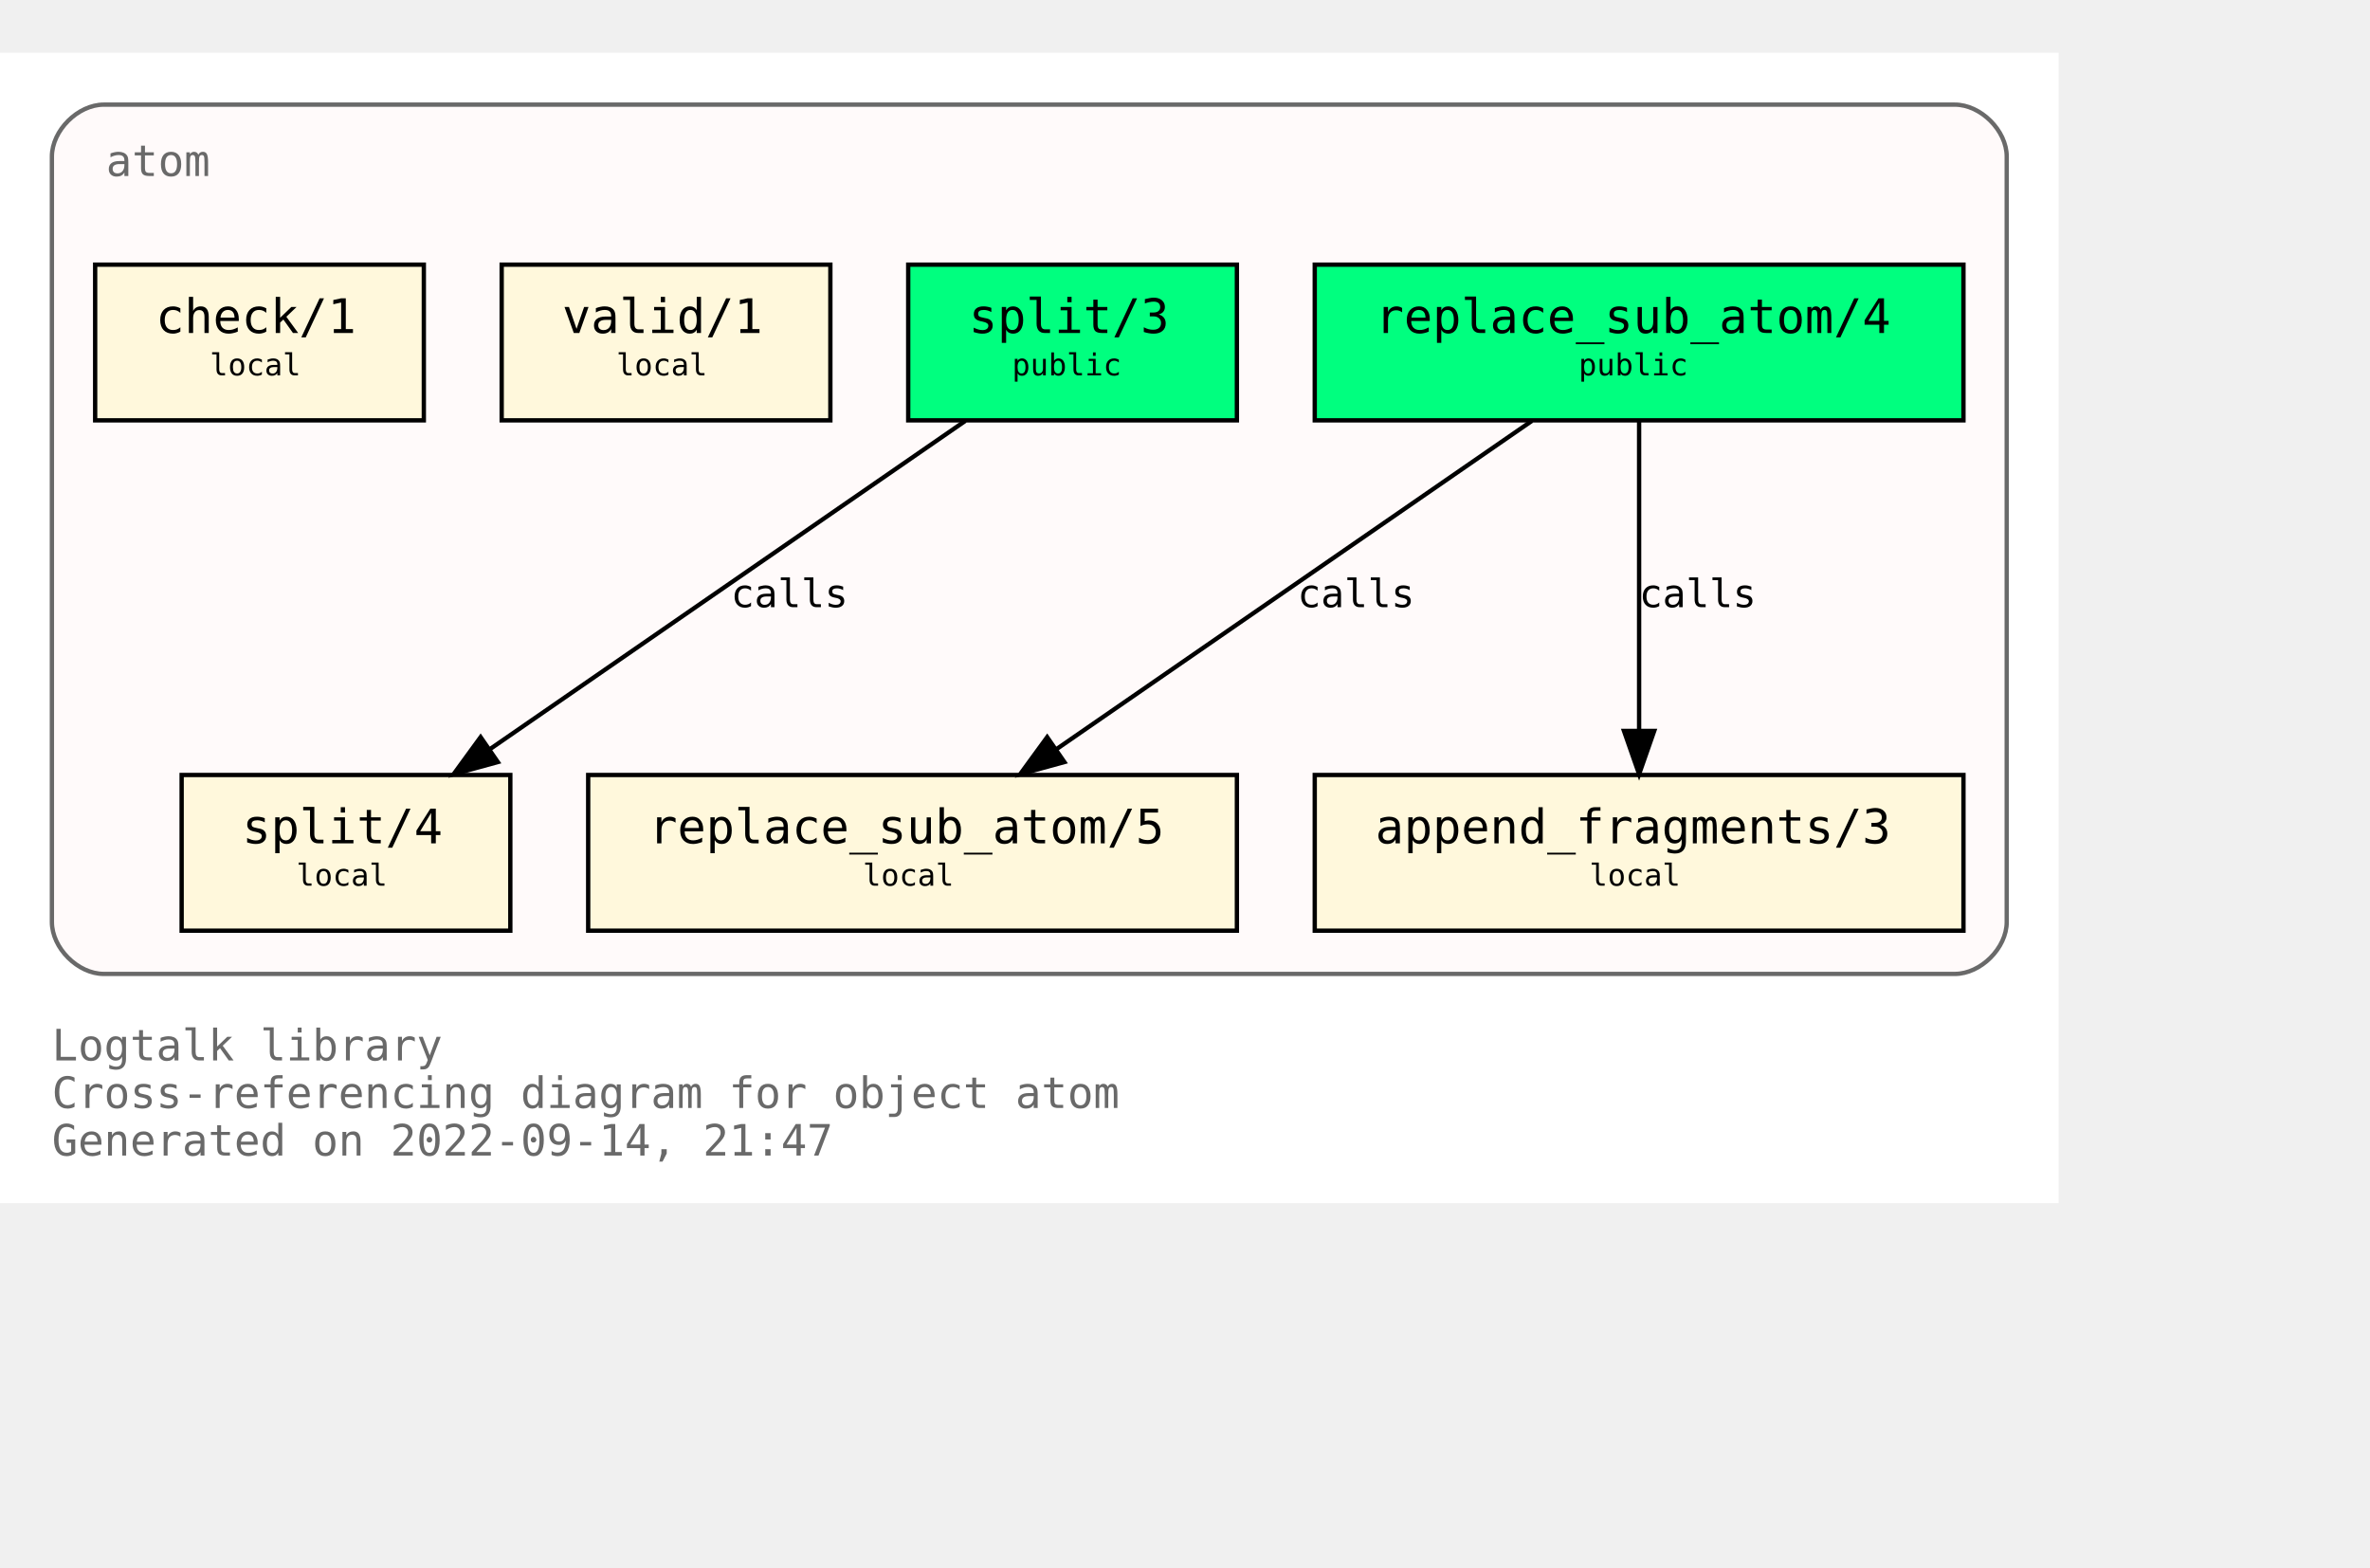
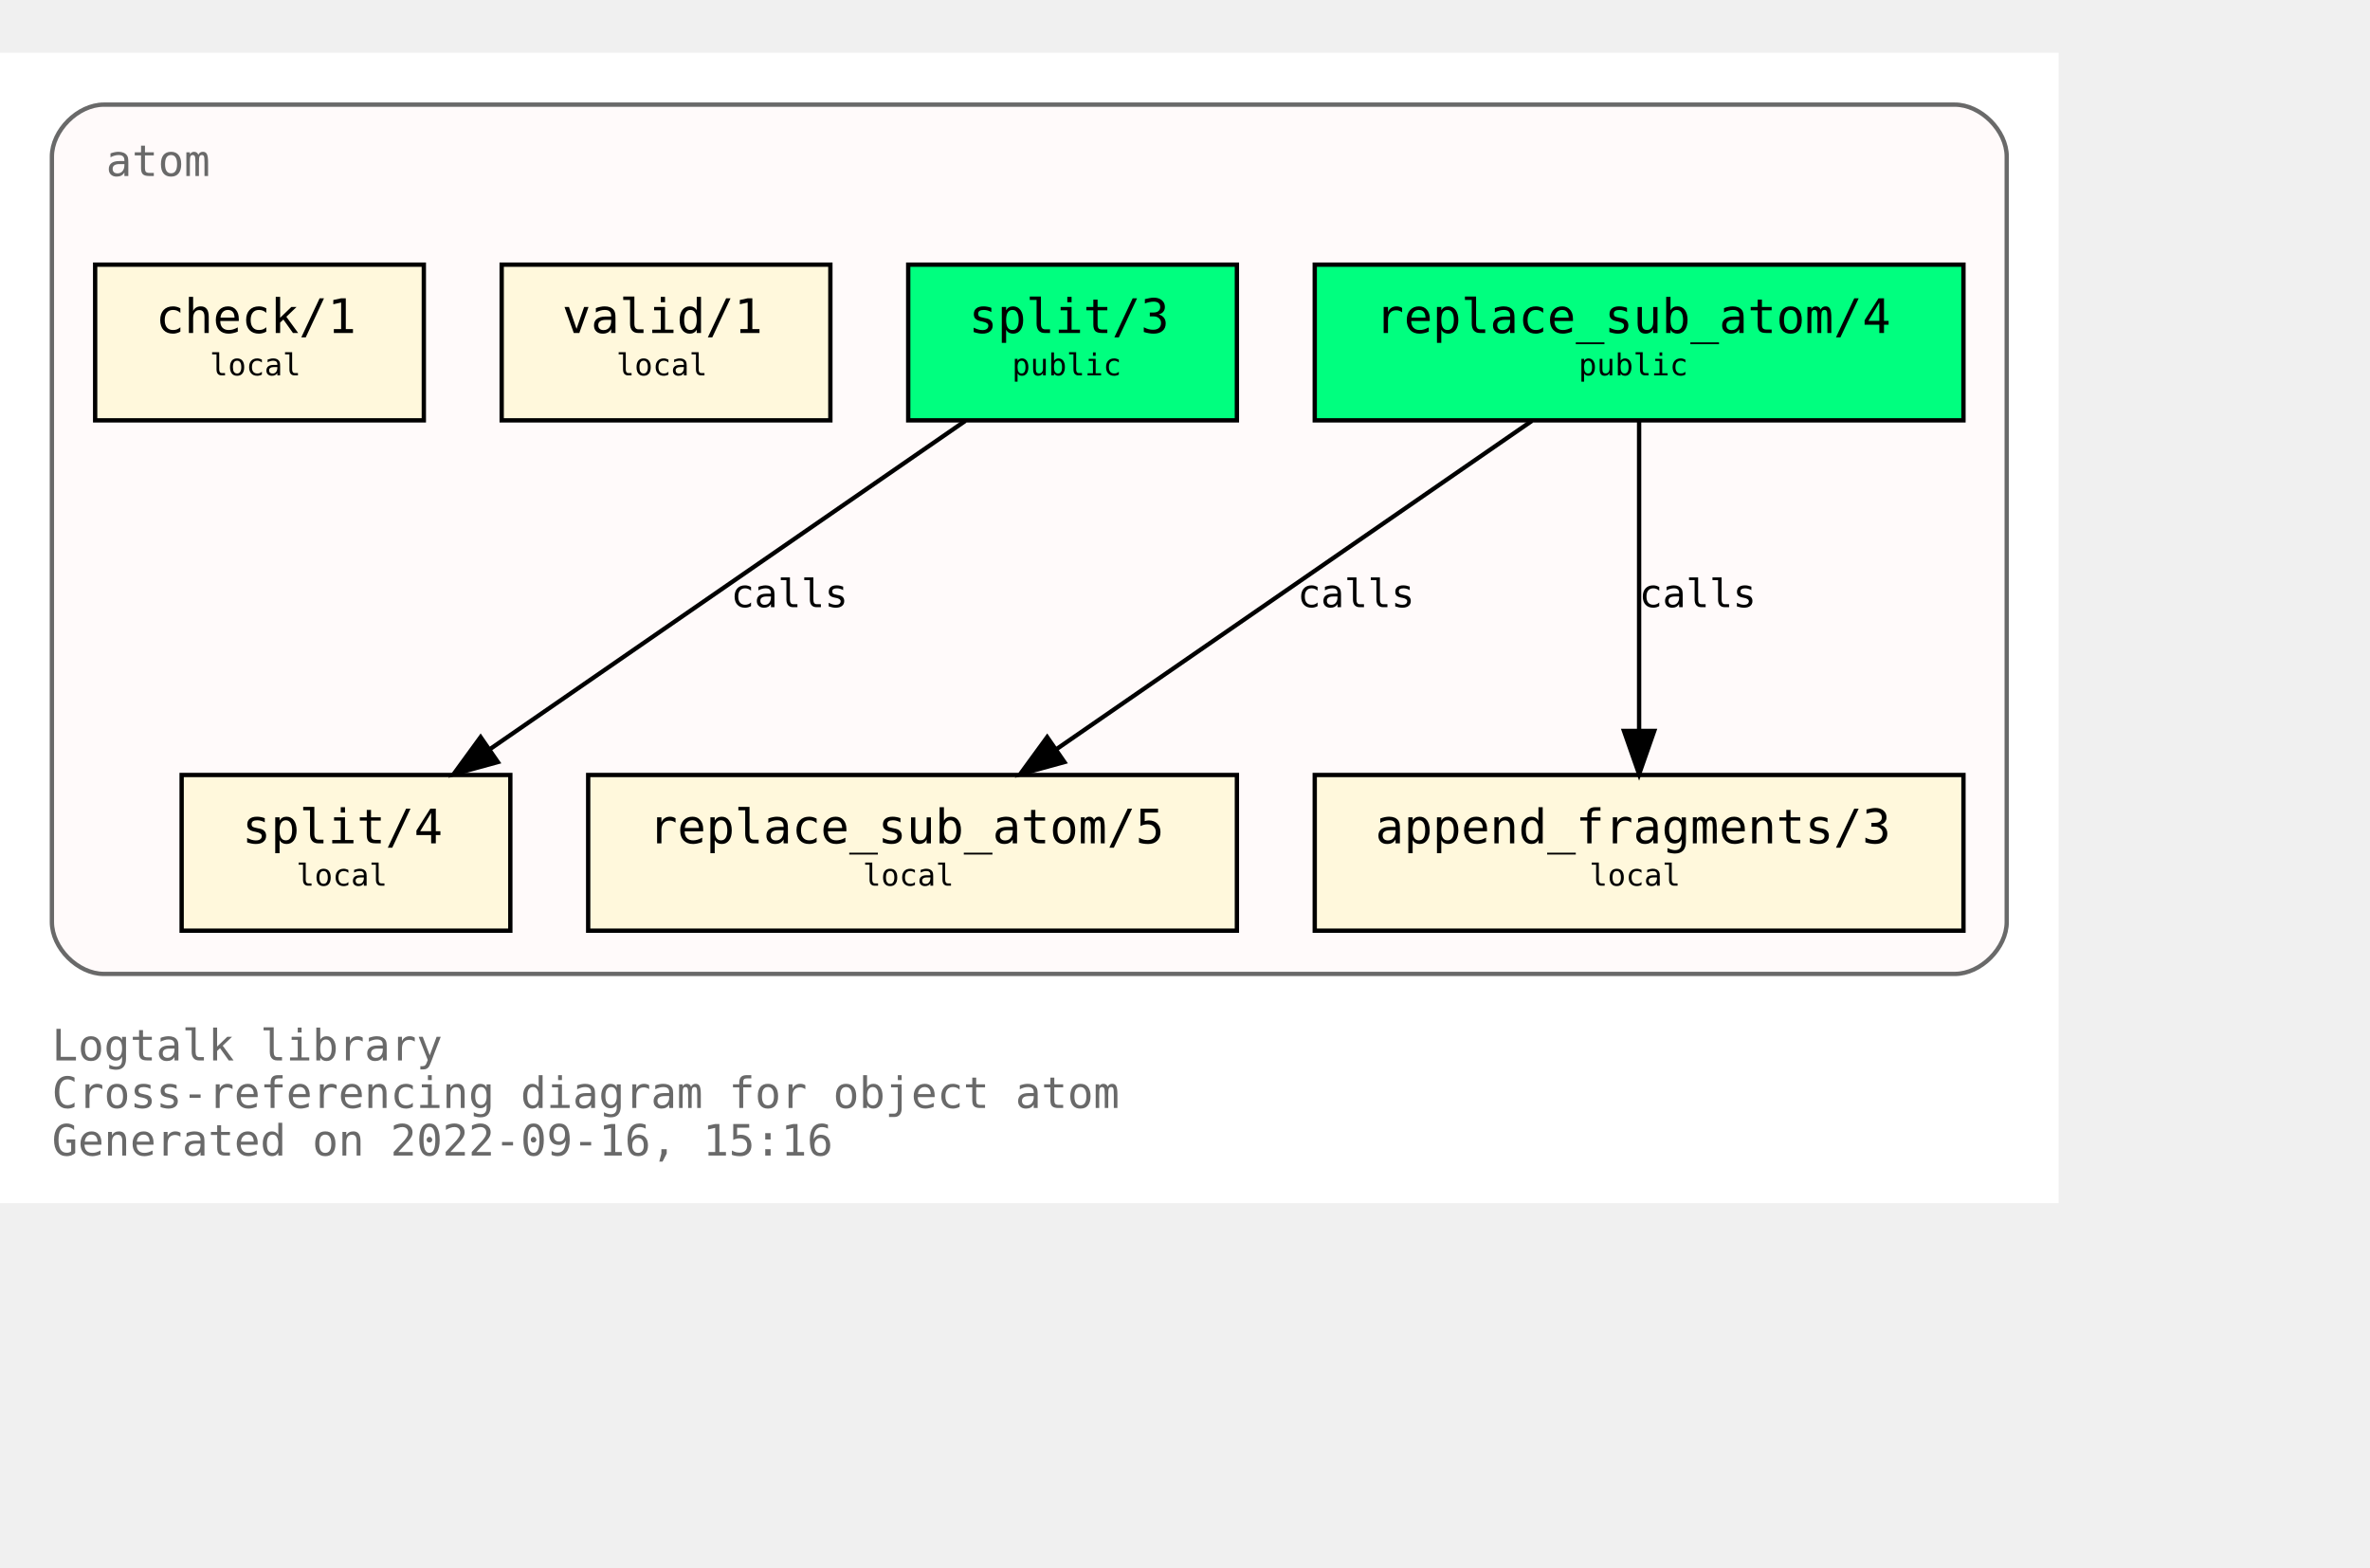
<svg xmlns="http://www.w3.org/2000/svg" xmlns:xlink="http://www.w3.org/1999/xlink" width="620pt" height="410pt" viewBox="72.00 72.00 548.00 338.00">
  <g id="graph0" class="graph" transform="scale(1 1) rotate(0) translate(76 334)">
    <polygon fill="white" stroke="transparent" points="-4,4 -4,-262 472,-262 472,4 -4,4" />
    <text text-anchor="start" x="8" y="-29" font-family="Monospace" font-size="10.00" fill="dimgray">Logtalk library</text>
    <text text-anchor="start" x="8" y="-18" font-family="Monospace" font-size="10.00" fill="dimgray">Cross-referencing diagram for object atom</text>
-     <text text-anchor="start" x="8" y="-7" font-family="Monospace" font-size="10.00" fill="dimgray">Generated on 2022-09-14, 21:47</text>
+     <text text-anchor="start" x="8" y="-7" font-family="Monospace" font-size="10.00" fill="dimgray">Generated on 2022-09-16, 15:16</text>
    <g id="clust1" class="cluster">
      <g id="a_clust1">
        <a xlink:title="atom">
          <path fill="snow" stroke="dimgray" d="M20,-49C20,-49 448,-49 448,-49 454,-49 460,-55 460,-61 460,-61 460,-238 460,-238 460,-244 454,-250 448,-250 448,-250 20,-250 20,-250 14,-250 8,-244 8,-238 8,-238 8,-61 8,-61 8,-55 14,-49 20,-49" />
          <g id="a_clust1_0">
-             <a xlink:href="https://github.com/LogtalkDotOrg/logtalk3/tree/e74494ee81fba3b951750c186792faed9ce7bc96/library/types/atom.lgt" xlink:title="https://github.com/LogtalkDotOrg/logtalk3/tree/e74494ee81fba3b951750c186792faed9ce7bc96/library/types/atom.lgt">
+             <a xlink:href="https://github.com/LogtalkDotOrg/logtalk3/tree/b0f0197718b939aa36f07c01fb7b56a8811dd19b/library/types/atom.lgt" xlink:title="https://github.com/LogtalkDotOrg/logtalk3/tree/b0f0197718b939aa36f07c01fb7b56a8811dd19b/library/types/atom.lgt">
              <text text-anchor="start" x="20.5" y="-233.5" font-family="Monospace" font-size="10.00" fill="dimgray">atom</text>
            </a>
          </g>
        </a>
      </g>
    </g>
    <g id="node1" class="node">
      <g id="a_node1">
-         <a xlink:href="https://github.com/LogtalkDotOrg/logtalk3/tree/e74494ee81fba3b951750c186792faed9ce7bc96/library/types/atom.lgt#L32" xlink:title="https://github.com/LogtalkDotOrg/logtalk3/tree/e74494ee81fba3b951750c186792faed9ce7bc96/library/types/atom.lgt#L32">
+         <a xlink:href="https://github.com/LogtalkDotOrg/logtalk3/tree/b0f0197718b939aa36f07c01fb7b56a8811dd19b/library/types/atom.lgt#L32" xlink:title="https://github.com/LogtalkDotOrg/logtalk3/tree/b0f0197718b939aa36f07c01fb7b56a8811dd19b/library/types/atom.lgt#L32">
          <polygon fill="springgreen" stroke="black" points="450,-213 300,-213 300,-177 450,-177 450,-213" />
          <text text-anchor="start" x="308" y="-197.8" font-family="Monospace" font-size="9.00"> </text>
          <text text-anchor="start" x="314" y="-197.2" font-family="Monospace" font-size="11.00">replace_sub_atom/4</text>
          <text text-anchor="start" x="436" y="-197.8" font-family="Monospace" font-size="9.00"> </text>
          <text text-anchor="start" x="308" y="-186.8" font-family="Monospace" font-size="9.00"> </text>
          <text text-anchor="start" x="361" y="-187.4" font-family="Monospace" font-size="7.00">public</text>
          <text text-anchor="start" x="436" y="-186.8" font-family="Monospace" font-size="9.00"> </text>
        </a>
      </g>
    </g>
    <g id="node4" class="node">
      <g id="a_node4">
-         <a xlink:href="https://github.com/LogtalkDotOrg/logtalk3/tree/e74494ee81fba3b951750c186792faed9ce7bc96/library/types/atom.lgt#L54" xlink:title="https://github.com/LogtalkDotOrg/logtalk3/tree/e74494ee81fba3b951750c186792faed9ce7bc96/library/types/atom.lgt#L54">
+         <a xlink:href="https://github.com/LogtalkDotOrg/logtalk3/tree/b0f0197718b939aa36f07c01fb7b56a8811dd19b/library/types/atom.lgt#L54" xlink:title="https://github.com/LogtalkDotOrg/logtalk3/tree/b0f0197718b939aa36f07c01fb7b56a8811dd19b/library/types/atom.lgt#L54">
          <polygon fill="cornsilk" stroke="black" points="282,-95 132,-95 132,-59 282,-59 282,-95" />
          <text text-anchor="start" x="140" y="-79.8" font-family="Monospace" font-size="9.00"> </text>
          <text text-anchor="start" x="146" y="-79.2" font-family="Monospace" font-size="11.00">replace_sub_atom/5</text>
          <text text-anchor="start" x="268" y="-79.8" font-family="Monospace" font-size="9.00"> </text>
          <text text-anchor="start" x="140" y="-68.8" font-family="Monospace" font-size="9.00"> </text>
          <text text-anchor="start" x="195.5" y="-69.4" font-family="Monospace" font-size="7.00">local</text>
          <text text-anchor="start" x="268" y="-68.8" font-family="Monospace" font-size="9.00"> </text>
        </a>
      </g>
    </g>
    <g id="edge1" class="edge">
      <g id="a_edge1">
-         <a xlink:href="https://github.com/LogtalkDotOrg/logtalk3/tree/e74494ee81fba3b951750c186792faed9ce7bc96/library/types/atom.lgt#L46" xlink:title="calls">
+         <a xlink:href="https://github.com/LogtalkDotOrg/logtalk3/tree/b0f0197718b939aa36f07c01fb7b56a8811dd19b/library/types/atom.lgt#L46" xlink:title="calls">
          <path fill="none" stroke="black" d="M350.21,-176.88C321.05,-156.75 272.53,-123.25 240.16,-100.89" />
          <polygon fill="black" stroke="black" points="242.11,-97.99 231.89,-95.19 238.13,-103.75 242.11,-97.99" />
        </a>
      </g>
      <g id="a_edge1-label">
-         <a xlink:href="https://github.com/LogtalkDotOrg/logtalk3/tree/e74494ee81fba3b951750c186792faed9ce7bc96/library/types/atom.lgt#L46" xlink:title="https://github.com/LogtalkDotOrg/logtalk3/tree/e74494ee81fba3b951750c186792faed9ce7bc96/library/types/atom.lgt#L46">
+         <a xlink:href="https://github.com/LogtalkDotOrg/logtalk3/tree/b0f0197718b939aa36f07c01fb7b56a8811dd19b/library/types/atom.lgt#L46" xlink:title="https://github.com/LogtalkDotOrg/logtalk3/tree/b0f0197718b939aa36f07c01fb7b56a8811dd19b/library/types/atom.lgt#L46">
          <text text-anchor="start" x="296" y="-133.8" font-family="Monospace" font-size="9.00">calls</text>
        </a>
      </g>
    </g>
    <g id="node5" class="node">
      <g id="a_node5">
-         <a xlink:href="https://github.com/LogtalkDotOrg/logtalk3/tree/e74494ee81fba3b951750c186792faed9ce7bc96/library/types/atom.lgt#L65" xlink:title="https://github.com/LogtalkDotOrg/logtalk3/tree/e74494ee81fba3b951750c186792faed9ce7bc96/library/types/atom.lgt#L65">
+         <a xlink:href="https://github.com/LogtalkDotOrg/logtalk3/tree/b0f0197718b939aa36f07c01fb7b56a8811dd19b/library/types/atom.lgt#L65" xlink:title="https://github.com/LogtalkDotOrg/logtalk3/tree/b0f0197718b939aa36f07c01fb7b56a8811dd19b/library/types/atom.lgt#L65">
          <polygon fill="cornsilk" stroke="black" points="450,-95 300,-95 300,-59 450,-59 450,-95" />
          <text text-anchor="start" x="308" y="-79.8" font-family="Monospace" font-size="9.00"> </text>
          <text text-anchor="start" x="314" y="-79.2" font-family="Monospace" font-size="11.00">append_fragments/3</text>
          <text text-anchor="start" x="436" y="-79.8" font-family="Monospace" font-size="9.00"> </text>
          <text text-anchor="start" x="308" y="-68.8" font-family="Monospace" font-size="9.00"> </text>
          <text text-anchor="start" x="363.5" y="-69.4" font-family="Monospace" font-size="7.00">local</text>
          <text text-anchor="start" x="436" y="-68.8" font-family="Monospace" font-size="9.00"> </text>
        </a>
      </g>
    </g>
    <g id="edge2" class="edge">
      <g id="a_edge2">
-         <a xlink:href="https://github.com/LogtalkDotOrg/logtalk3/tree/e74494ee81fba3b951750c186792faed9ce7bc96/library/types/atom.lgt#L46" xlink:title="calls">
+         <a xlink:href="https://github.com/LogtalkDotOrg/logtalk3/tree/b0f0197718b939aa36f07c01fb7b56a8811dd19b/library/types/atom.lgt#L46" xlink:title="calls">
          <path fill="none" stroke="black" d="M375,-176.88C375,-158.04 375,-127.47 375,-105.3" />
          <polygon fill="black" stroke="black" points="378.5,-105.19 375,-95.19 371.5,-105.19 378.5,-105.19" />
        </a>
      </g>
      <g id="a_edge2-label">
-         <a xlink:href="https://github.com/LogtalkDotOrg/logtalk3/tree/e74494ee81fba3b951750c186792faed9ce7bc96/library/types/atom.lgt#L46" xlink:title="https://github.com/LogtalkDotOrg/logtalk3/tree/e74494ee81fba3b951750c186792faed9ce7bc96/library/types/atom.lgt#L46">
+         <a xlink:href="https://github.com/LogtalkDotOrg/logtalk3/tree/b0f0197718b939aa36f07c01fb7b56a8811dd19b/library/types/atom.lgt#L46" xlink:title="https://github.com/LogtalkDotOrg/logtalk3/tree/b0f0197718b939aa36f07c01fb7b56a8811dd19b/library/types/atom.lgt#L46">
          <text text-anchor="start" x="375" y="-133.8" font-family="Monospace" font-size="9.00">calls</text>
        </a>
      </g>
    </g>
    <g id="node2" class="node">
      <g id="a_node2">
-         <a xlink:href="https://github.com/LogtalkDotOrg/logtalk3/tree/e74494ee81fba3b951750c186792faed9ce7bc96/library/types/atom.lgt#L39" xlink:title="https://github.com/LogtalkDotOrg/logtalk3/tree/e74494ee81fba3b951750c186792faed9ce7bc96/library/types/atom.lgt#L39">
+         <a xlink:href="https://github.com/LogtalkDotOrg/logtalk3/tree/b0f0197718b939aa36f07c01fb7b56a8811dd19b/library/types/atom.lgt#L39" xlink:title="https://github.com/LogtalkDotOrg/logtalk3/tree/b0f0197718b939aa36f07c01fb7b56a8811dd19b/library/types/atom.lgt#L39">
          <polygon fill="springgreen" stroke="black" points="282,-213 206,-213 206,-177 282,-177 282,-213" />
          <text text-anchor="start" x="214" y="-197.8" font-family="Monospace" font-size="9.00"> </text>
          <text text-anchor="start" x="220" y="-197.2" font-family="Monospace" font-size="11.00">split/3</text>
          <text text-anchor="start" x="268" y="-197.8" font-family="Monospace" font-size="9.00"> </text>
          <text text-anchor="start" x="214" y="-186.8" font-family="Monospace" font-size="9.00"> </text>
          <text text-anchor="start" x="230" y="-187.4" font-family="Monospace" font-size="7.00">public</text>
          <text text-anchor="start" x="268" y="-186.8" font-family="Monospace" font-size="9.00"> </text>
        </a>
      </g>
    </g>
    <g id="node6" class="node">
      <g id="a_node6">
-         <a xlink:href="https://github.com/LogtalkDotOrg/logtalk3/tree/e74494ee81fba3b951750c186792faed9ce7bc96/library/types/atom.lgt#L77" xlink:title="https://github.com/LogtalkDotOrg/logtalk3/tree/e74494ee81fba3b951750c186792faed9ce7bc96/library/types/atom.lgt#L77">
+         <a xlink:href="https://github.com/LogtalkDotOrg/logtalk3/tree/b0f0197718b939aa36f07c01fb7b56a8811dd19b/library/types/atom.lgt#L77" xlink:title="https://github.com/LogtalkDotOrg/logtalk3/tree/b0f0197718b939aa36f07c01fb7b56a8811dd19b/library/types/atom.lgt#L77">
          <polygon fill="cornsilk" stroke="black" points="114,-95 38,-95 38,-59 114,-59 114,-95" />
          <text text-anchor="start" x="46" y="-79.8" font-family="Monospace" font-size="9.00"> </text>
          <text text-anchor="start" x="52" y="-79.2" font-family="Monospace" font-size="11.00">split/4</text>
          <text text-anchor="start" x="100" y="-79.8" font-family="Monospace" font-size="9.00"> </text>
          <text text-anchor="start" x="46" y="-68.8" font-family="Monospace" font-size="9.00"> </text>
          <text text-anchor="start" x="64.5" y="-69.4" font-family="Monospace" font-size="7.00">local</text>
          <text text-anchor="start" x="100" y="-68.8" font-family="Monospace" font-size="9.00"> </text>
        </a>
      </g>
    </g>
    <g id="edge3" class="edge">
      <g id="a_edge3">
-         <a xlink:href="https://github.com/LogtalkDotOrg/logtalk3/tree/e74494ee81fba3b951750c186792faed9ce7bc96/library/types/atom.lgt#L70" xlink:title="calls">
+         <a xlink:href="https://github.com/LogtalkDotOrg/logtalk3/tree/b0f0197718b939aa36f07c01fb7b56a8811dd19b/library/types/atom.lgt#L70" xlink:title="calls">
          <path fill="none" stroke="black" d="M219.21,-176.88C190.05,-156.75 141.53,-123.25 109.16,-100.89" />
          <polygon fill="black" stroke="black" points="111.11,-97.99 100.89,-95.19 107.13,-103.75 111.11,-97.99" />
        </a>
      </g>
      <g id="a_edge3-label">
-         <a xlink:href="https://github.com/LogtalkDotOrg/logtalk3/tree/e74494ee81fba3b951750c186792faed9ce7bc96/library/types/atom.lgt#L70" xlink:title="https://github.com/LogtalkDotOrg/logtalk3/tree/e74494ee81fba3b951750c186792faed9ce7bc96/library/types/atom.lgt#L70">
+         <a xlink:href="https://github.com/LogtalkDotOrg/logtalk3/tree/b0f0197718b939aa36f07c01fb7b56a8811dd19b/library/types/atom.lgt#L70" xlink:title="https://github.com/LogtalkDotOrg/logtalk3/tree/b0f0197718b939aa36f07c01fb7b56a8811dd19b/library/types/atom.lgt#L70">
          <text text-anchor="start" x="165" y="-133.8" font-family="Monospace" font-size="9.00">calls</text>
        </a>
      </g>
    </g>
    <g id="node3" class="node">
      <g id="a_node3">
-         <a xlink:href="https://github.com/LogtalkDotOrg/logtalk3/tree/e74494ee81fba3b951750c186792faed9ce7bc96/library/types/atom.lgt#L88" xlink:title="https://github.com/LogtalkDotOrg/logtalk3/tree/e74494ee81fba3b951750c186792faed9ce7bc96/library/types/atom.lgt#L88">
+         <a xlink:href="https://github.com/LogtalkDotOrg/logtalk3/tree/b0f0197718b939aa36f07c01fb7b56a8811dd19b/library/types/atom.lgt#L88" xlink:title="https://github.com/LogtalkDotOrg/logtalk3/tree/b0f0197718b939aa36f07c01fb7b56a8811dd19b/library/types/atom.lgt#L88">
          <polygon fill="cornsilk" stroke="black" points="188,-213 112,-213 112,-177 188,-177 188,-213" />
          <text text-anchor="start" x="120" y="-197.8" font-family="Monospace" font-size="9.00"> </text>
          <text text-anchor="start" x="126" y="-197.2" font-family="Monospace" font-size="11.00">valid/1</text>
          <text text-anchor="start" x="174" y="-197.8" font-family="Monospace" font-size="9.00"> </text>
          <text text-anchor="start" x="120" y="-186.8" font-family="Monospace" font-size="9.00"> </text>
          <text text-anchor="start" x="138.5" y="-187.4" font-family="Monospace" font-size="7.00">local</text>
          <text text-anchor="start" x="174" y="-186.8" font-family="Monospace" font-size="9.00"> </text>
        </a>
      </g>
    </g>
    <g id="node7" class="node">
      <g id="a_node7">
-         <a xlink:href="https://github.com/LogtalkDotOrg/logtalk3/tree/e74494ee81fba3b951750c186792faed9ce7bc96/library/types/atom.lgt#L91" xlink:title="https://github.com/LogtalkDotOrg/logtalk3/tree/e74494ee81fba3b951750c186792faed9ce7bc96/library/types/atom.lgt#L91">
+         <a xlink:href="https://github.com/LogtalkDotOrg/logtalk3/tree/b0f0197718b939aa36f07c01fb7b56a8811dd19b/library/types/atom.lgt#L91" xlink:title="https://github.com/LogtalkDotOrg/logtalk3/tree/b0f0197718b939aa36f07c01fb7b56a8811dd19b/library/types/atom.lgt#L91">
          <polygon fill="cornsilk" stroke="black" points="94,-213 18,-213 18,-177 94,-177 94,-213" />
          <text text-anchor="start" x="26" y="-197.8" font-family="Monospace" font-size="9.00"> </text>
          <text text-anchor="start" x="32" y="-197.2" font-family="Monospace" font-size="11.00">check/1</text>
          <text text-anchor="start" x="80" y="-197.8" font-family="Monospace" font-size="9.00"> </text>
          <text text-anchor="start" x="26" y="-186.8" font-family="Monospace" font-size="9.00"> </text>
          <text text-anchor="start" x="44.5" y="-187.4" font-family="Monospace" font-size="7.00">local</text>
          <text text-anchor="start" x="80" y="-186.8" font-family="Monospace" font-size="9.00"> </text>
        </a>
      </g>
    </g>
  </g>
</svg>
